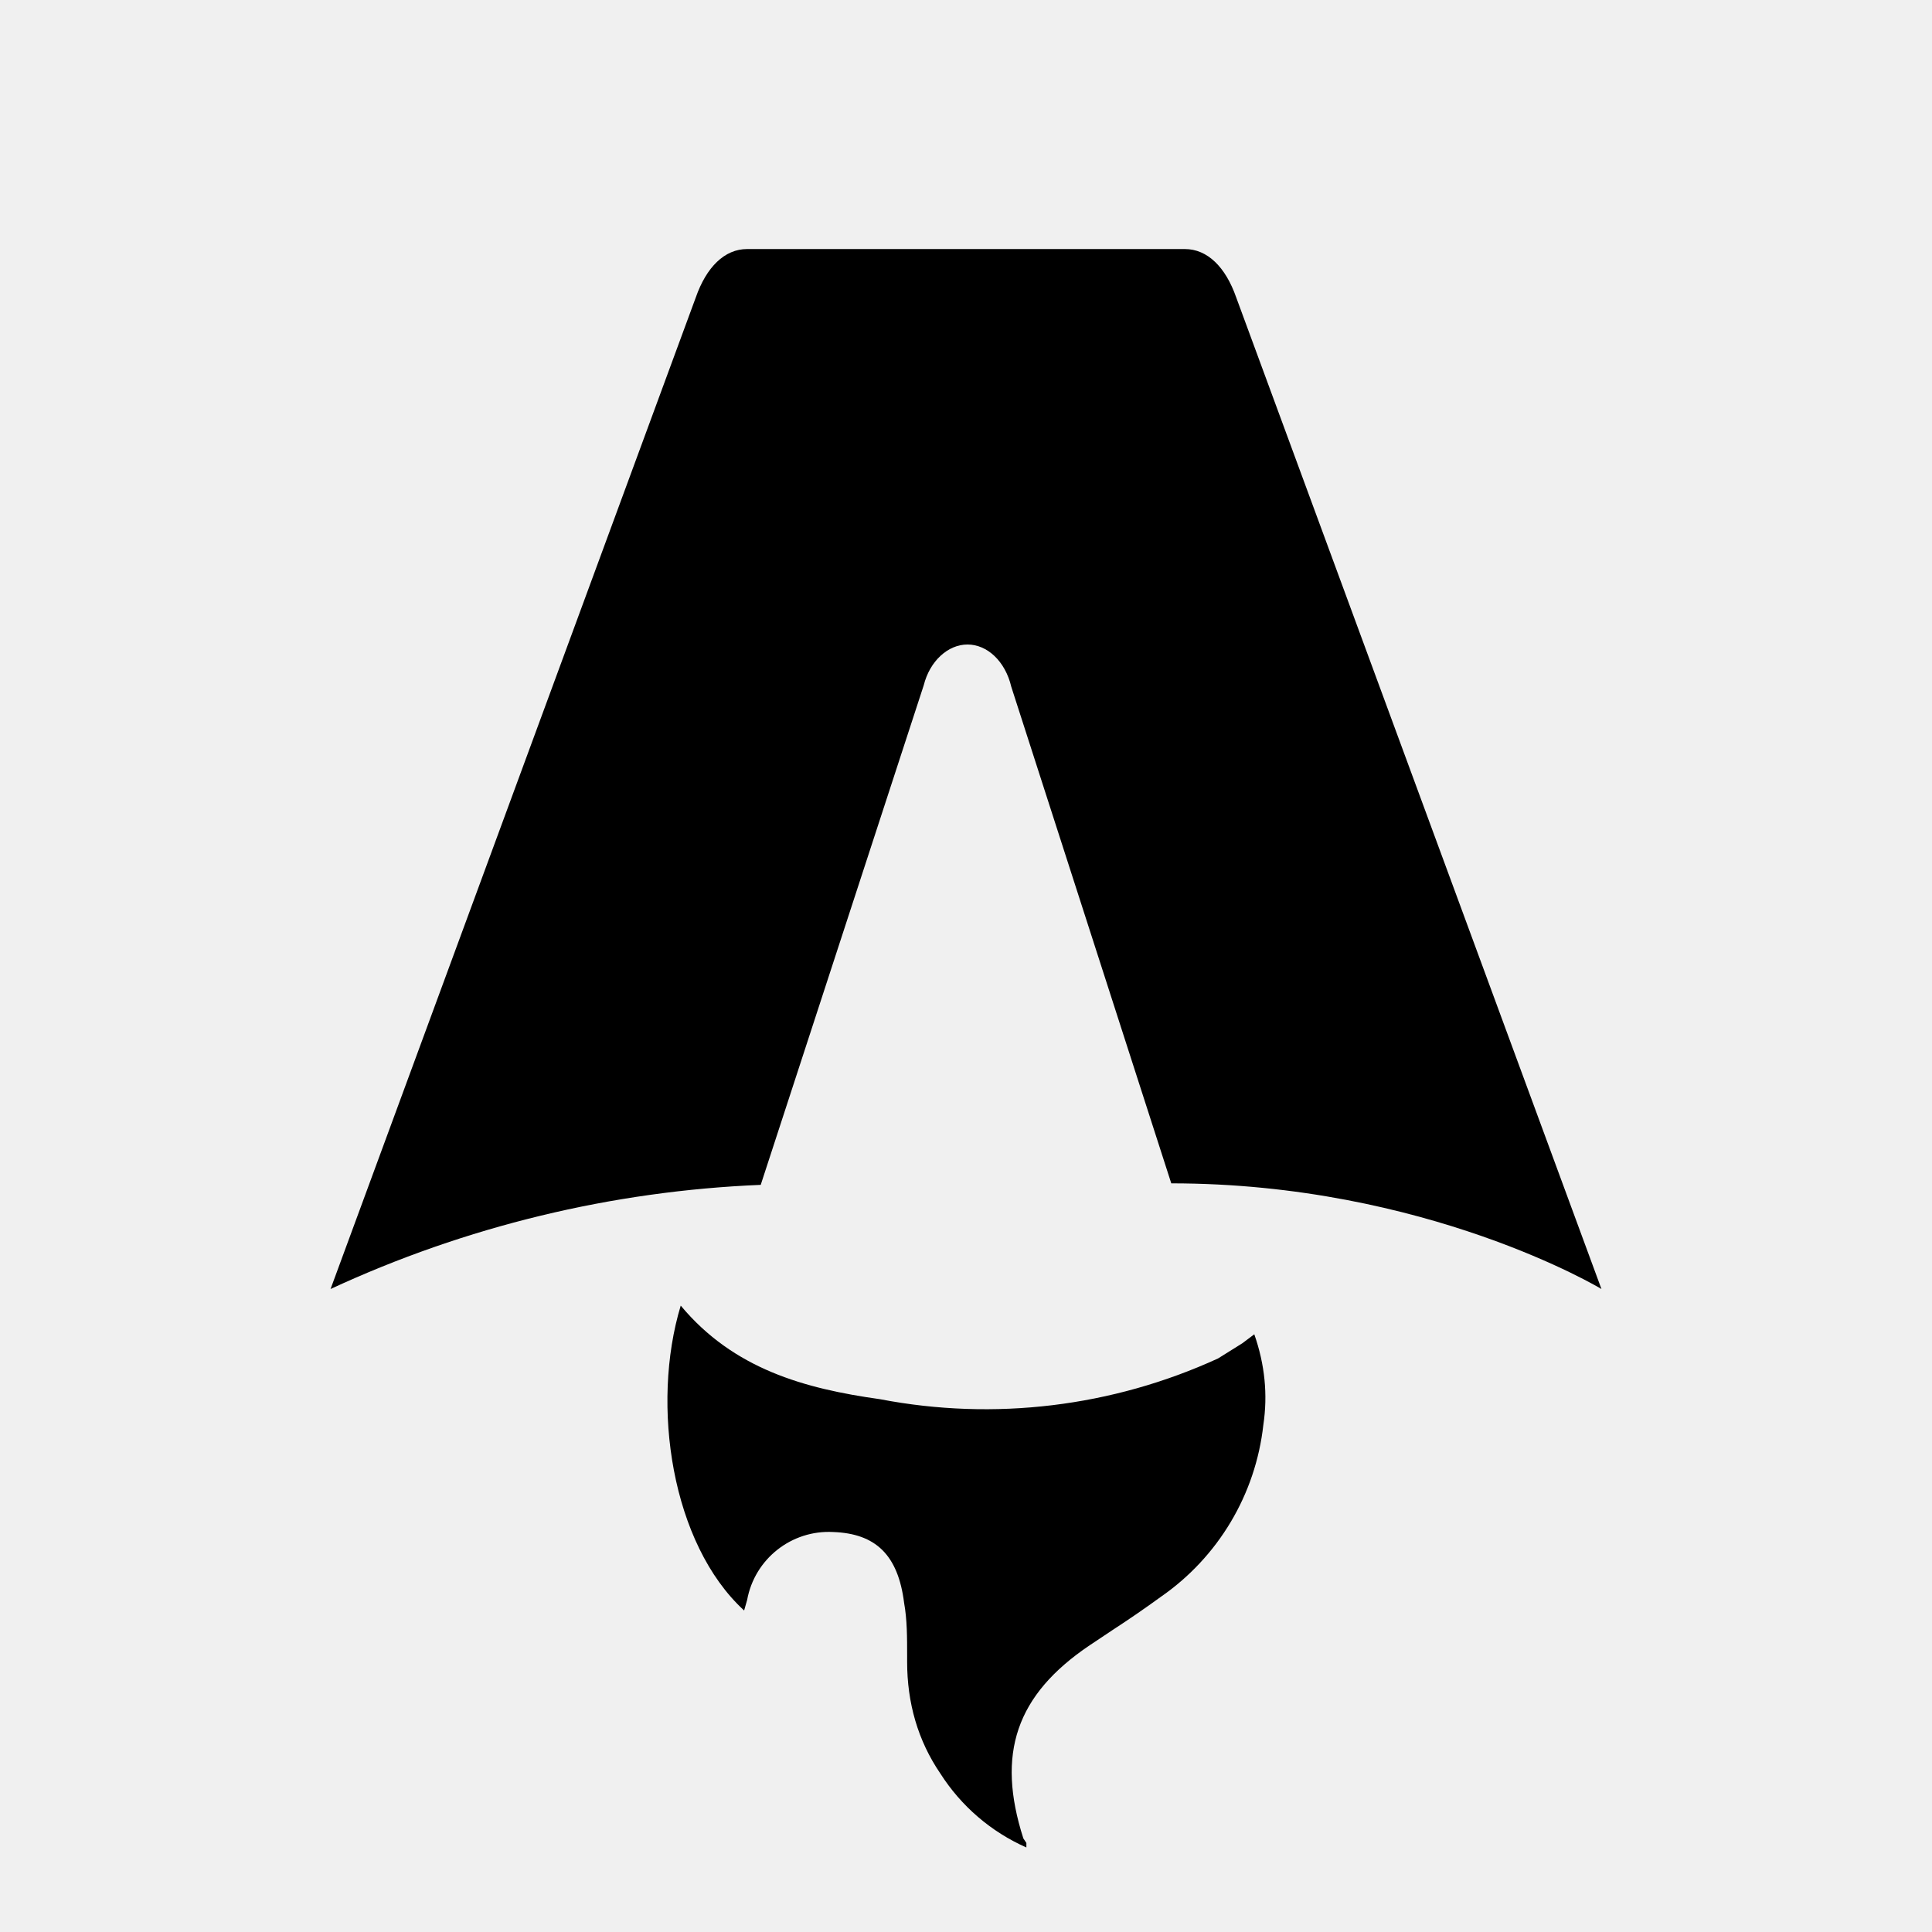
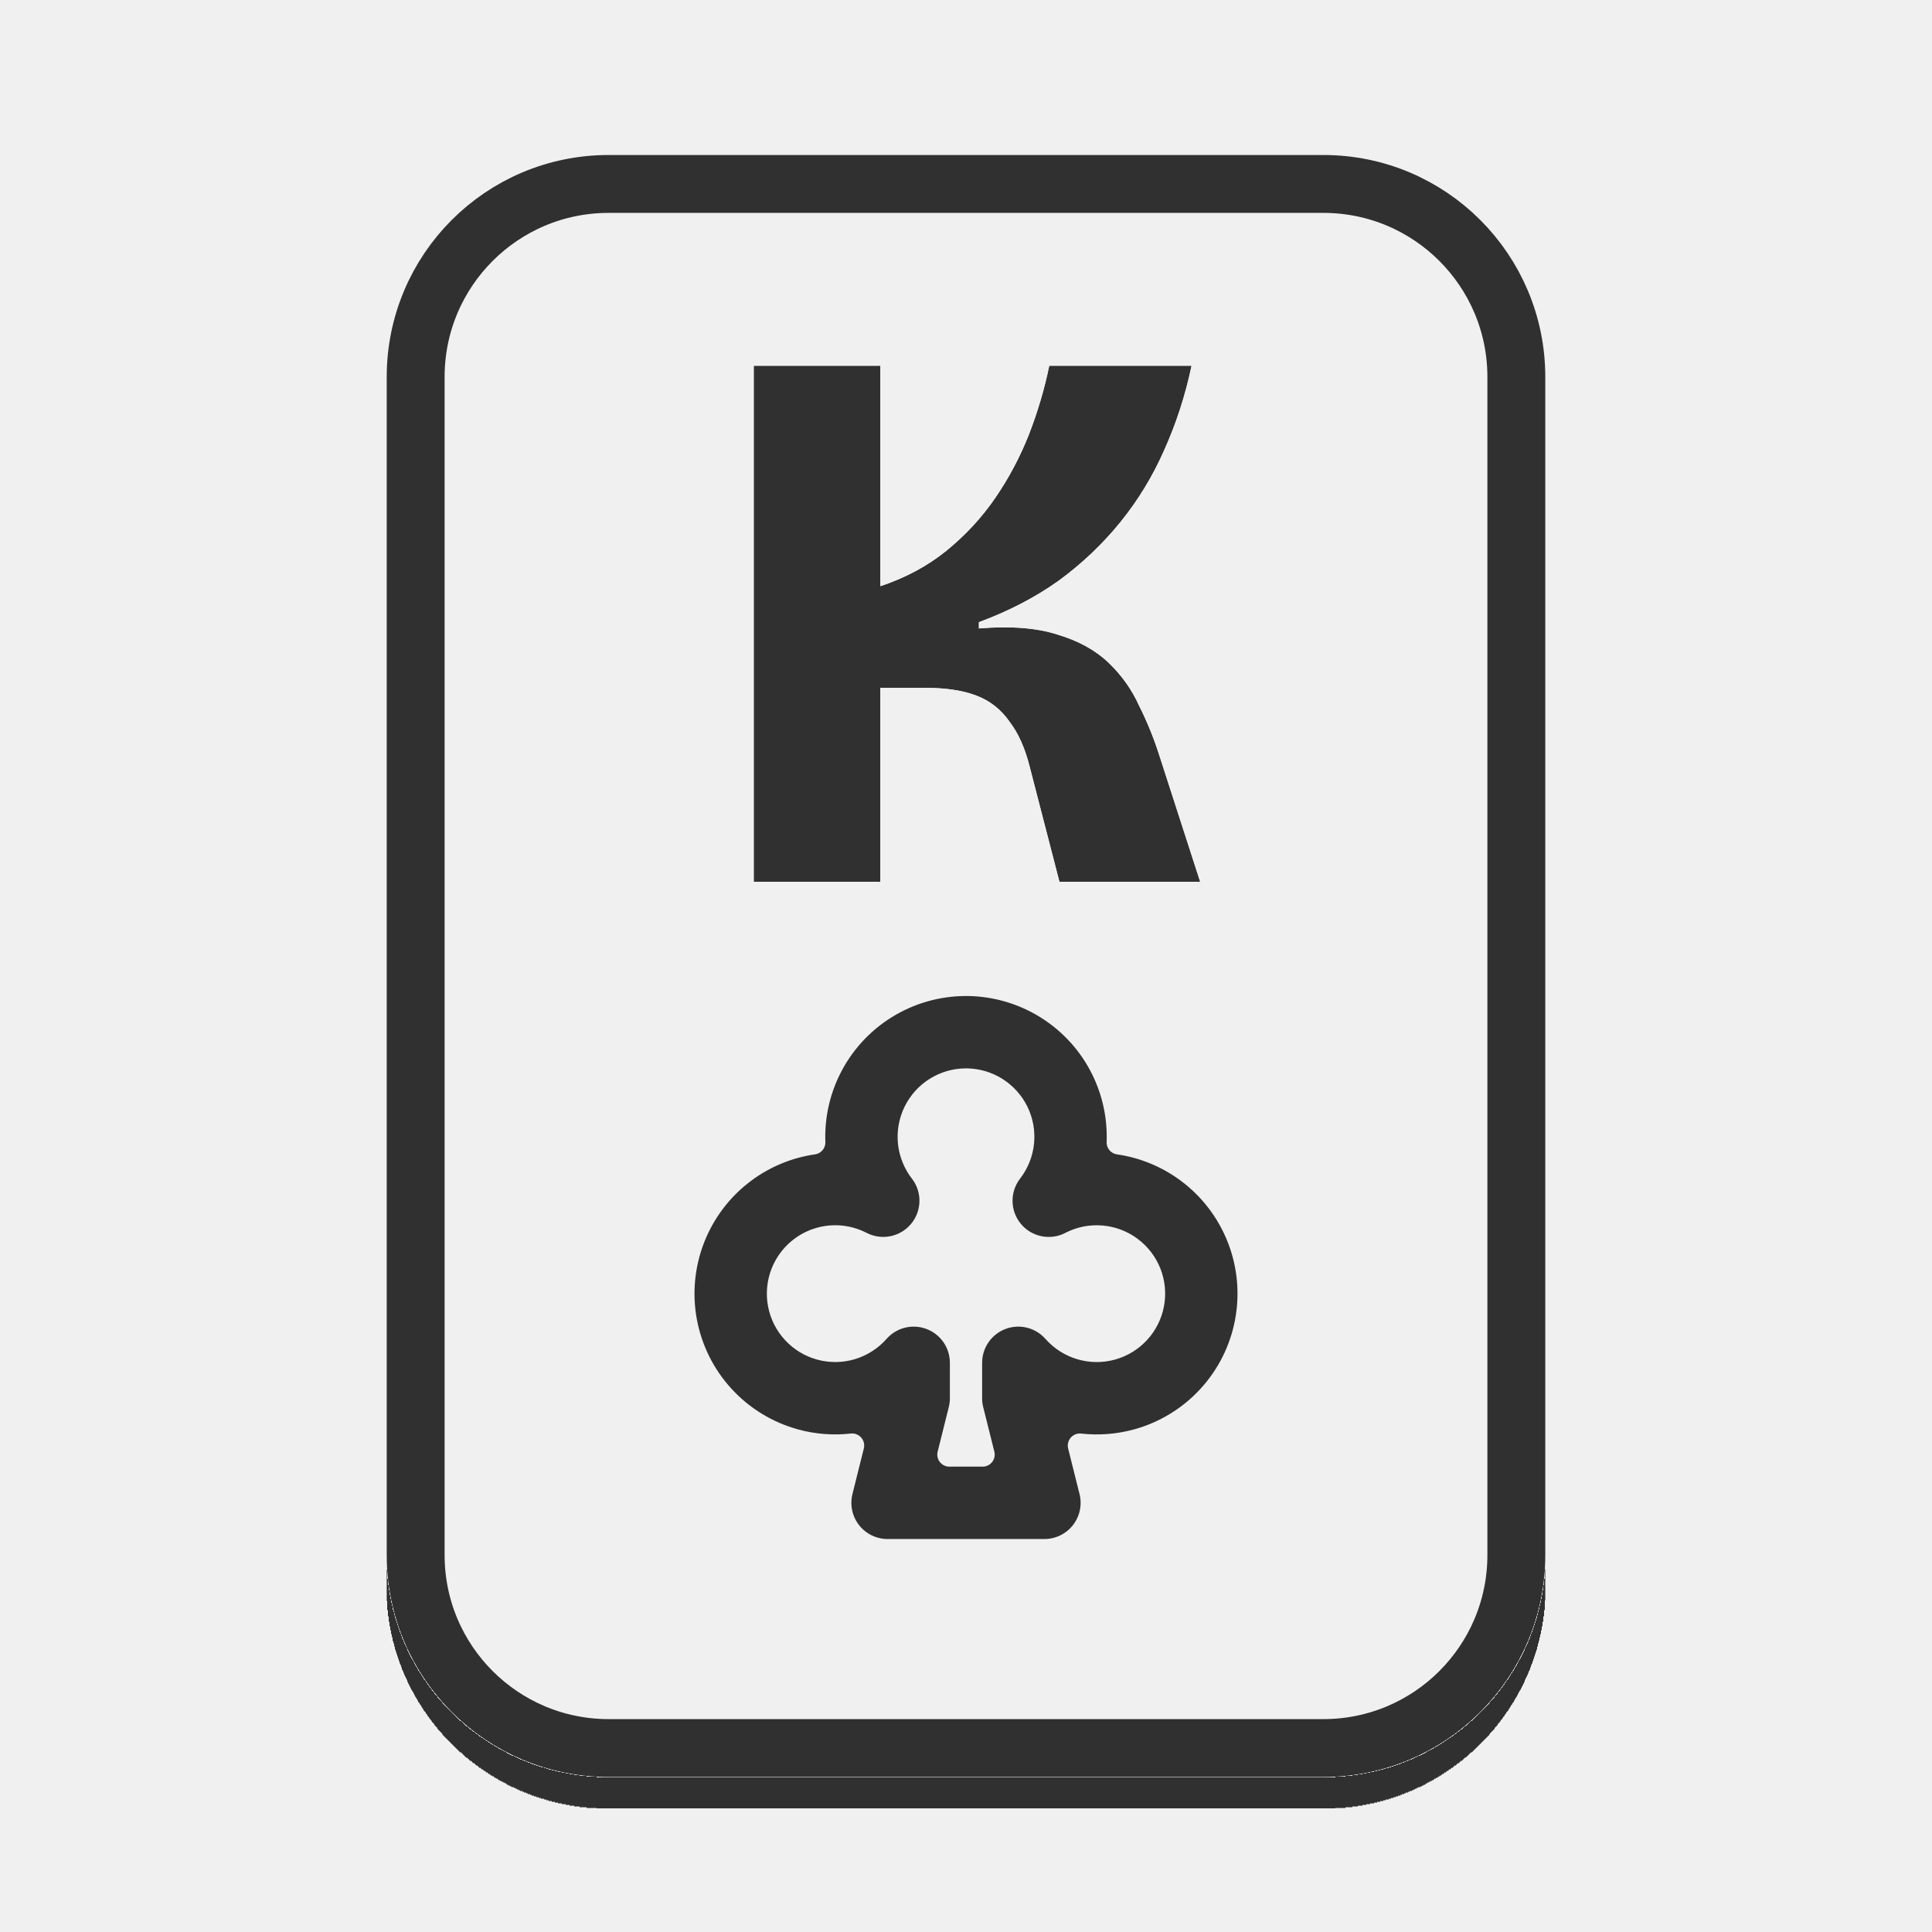
- <svg xmlns="http://www.w3.org/2000/svg" fill="none" viewBox="0 0 128 128">
-   <path d="M50.4 78.5a75.1 75.1 0 0 0-28.5 6.9l24.2-65.7c.7-2 1.9-3.2 3.4-3.2h29c1.5 0 2.7 1.2 3.4 3.2l24.2 65.7s-11.6-7-28.5-7L67 45.5c-.4-1.7-1.6-2.8-2.9-2.8-1.3 0-2.5 1.1-2.9 2.7L50.4 78.5Zm-1.1 28.2Zm-4.2-20.2c-2 6.6-.6 15.8 4.2 20.2a17.5 17.5 0 0 1 .2-.7 5.5 5.5 0 0 1 5.7-4.5c2.8.1 4.3 1.5 4.7 4.7.2 1.1.2 2.3.2 3.5v.4c0 2.7.7 5.2 2.2 7.4a13 13 0 0 0 5.7 4.9v-.3l-.2-.3c-1.8-5.6-.5-9.5 4.4-12.8l1.5-1a73 73 0 0 0 3.2-2.2 16 16 0 0 0 6.8-11.4c.3-2 .1-4-.6-6l-.8.6-1.6 1a37 37 0 0 1-22.4 2.7c-5-.7-9.7-2-13.2-6.2Z" />
-   <style>
-         path { fill: #000; }
-         @media (prefers-color-scheme: dark) {
-             path { fill: #FFF; }
-         }
-     </style>
+ <svg xmlns="http://www.w3.org/2000/svg" width="128" height="128" viewBox="0 0 128 128" fill="none">
+   <g filter="url(#filter0_d_2191_1770)">
+     <rect x="25.621" y="10.27" width="76.758" height="107.461" rx="14.702" fill="#F0F0F0" />
+     <rect x="27.539" y="12.187" width="72.922" height="103.626" rx="12.784" stroke="#303030" stroke-width="3.835" />
+     <mask id="path-3-outside-1_2191_1770" maskUnits="userSpaceOnUse" x="47.299" y="21.418" width="36" height="40" fill="black">
+       <rect fill="white" x="47.299" y="21.418" width="36" height="40" />
+       <path d="M49.936 58.418V24.23H58.327V38.837C59.985 38.285 61.435 37.508 62.679 36.506C63.956 35.47 65.044 34.296 65.942 32.984C66.84 31.672 67.582 30.273 68.169 28.788C68.757 27.268 69.206 25.749 69.516 24.23H78.944C78.53 26.198 77.925 28.063 77.131 29.824C76.371 31.551 75.404 33.139 74.23 34.59C73.056 36.04 71.692 37.335 70.138 38.475C68.584 39.58 66.823 40.495 64.854 41.22V41.635C66.961 41.462 68.705 41.6 70.086 42.049C71.467 42.463 72.59 43.085 73.453 43.914C74.317 44.743 74.99 45.692 75.473 46.763C75.991 47.799 76.423 48.852 76.768 49.923L79.514 58.418H70.19L68.221 50.803C67.91 49.56 67.462 48.559 66.874 47.799C66.322 47.005 65.597 46.435 64.699 46.089C63.801 45.744 62.661 45.571 61.28 45.571H58.327V58.418H49.936Z" />
+     </mask>
+     <path d="M49.936 58.418V24.23H58.327V38.837C59.985 38.285 61.435 37.508 62.679 36.506C63.956 35.47 65.044 34.296 65.942 32.984C66.84 31.672 67.582 30.273 68.169 28.788C68.757 27.268 69.206 25.749 69.516 24.23H78.944C78.53 26.198 77.925 28.063 77.131 29.824C76.371 31.551 75.404 33.139 74.23 34.59C73.056 36.04 71.692 37.335 70.138 38.475C68.584 39.58 66.823 40.495 64.854 41.22V41.635C66.961 41.462 68.705 41.6 70.086 42.049C71.467 42.463 72.59 43.085 73.453 43.914C74.317 44.743 74.99 45.692 75.473 46.763C75.991 47.799 76.423 48.852 76.768 49.923L79.514 58.418H70.19L68.221 50.803C67.91 49.56 67.462 48.559 66.874 47.799C66.322 47.005 65.597 46.435 64.699 46.089C63.801 45.744 62.661 45.571 61.28 45.571H58.327V58.418H49.936Z" fill="#303030" />
+     <path d="M49.936 58.418H47.379V60.975H49.936V58.418ZM49.936 24.23V21.673H47.379V24.23H49.936ZM58.327 24.23H60.884V21.673H58.327V24.23ZM58.327 38.837H55.77V42.385L59.136 41.263L58.327 38.837ZM62.679 36.506L64.283 38.497L64.289 38.492L62.679 36.506ZM65.942 32.984L63.832 31.54L63.832 31.54L65.942 32.984ZM68.169 28.788L70.547 29.728L70.551 29.719L70.555 29.709L68.169 28.788ZM69.516 24.23V21.673H67.43L67.011 23.717L69.516 24.23ZM78.944 24.23L81.446 24.756L82.095 21.673H78.944V24.23ZM77.131 29.824L74.8 28.773L74.795 28.784L74.791 28.794L77.131 29.824ZM74.23 34.59L72.243 32.981L72.243 32.981L74.23 34.59ZM70.138 38.475L71.62 40.558L71.635 40.548L71.65 40.537L70.138 38.475ZM64.854 41.22L63.97 38.821L62.297 39.437V41.22H64.854ZM64.854 41.635H62.297V44.41L65.063 44.183L64.854 41.635ZM70.086 42.049L69.296 44.481L69.323 44.49L69.351 44.498L70.086 42.049ZM73.453 43.914L71.682 45.758L71.682 45.758L73.453 43.914ZM75.473 46.763L73.143 47.815L73.164 47.861L73.186 47.906L75.473 46.763ZM76.768 49.923L74.335 50.708L74.335 50.709L76.768 49.923ZM79.514 58.418V60.975H83.027L81.947 57.632L79.514 58.418ZM70.19 58.418L67.714 59.058L68.21 60.975H70.19V58.418ZM68.221 50.803L65.741 51.423L65.743 51.433L65.746 51.443L68.221 50.803ZM66.874 47.799L64.775 49.259L64.812 49.312L64.851 49.362L66.874 47.799ZM64.699 46.089L63.781 48.476L63.781 48.476L64.699 46.089ZM58.327 45.571V43.014H55.77V45.571H58.327ZM58.327 58.418V60.975H60.884V58.418H58.327ZM49.936 58.418H52.492V24.23H49.936H47.379V58.418H49.936ZM49.936 24.23V26.786H58.327V24.23V21.673H49.936V24.23ZM58.327 24.23H55.77V38.837H58.327H60.884V24.23H58.327ZM58.327 38.837L59.136 41.263C61.055 40.623 62.781 39.707 64.283 38.497L62.679 36.506L61.075 34.515C60.09 35.308 58.915 35.946 57.519 36.412L58.327 38.837ZM62.679 36.506L64.289 38.492C65.752 37.306 67.01 35.951 68.052 34.428L65.942 32.984L63.832 31.54C63.078 32.641 62.161 33.634 61.068 34.52L62.679 36.506ZM65.942 32.984L68.052 34.428C69.058 32.957 69.89 31.39 70.547 29.728L68.169 28.788L65.792 27.848C65.274 29.156 64.622 30.386 63.832 31.54L65.942 32.984ZM68.169 28.788L70.555 29.709C71.19 28.064 71.68 26.408 72.021 24.742L69.516 24.23L67.011 23.717C66.73 25.09 66.323 26.473 65.784 27.866L68.169 28.788ZM69.516 24.23V26.786H78.944V24.23V21.673H69.516V24.23ZM78.944 24.23L76.442 23.703C76.064 25.498 75.516 27.186 74.8 28.773L77.131 29.824L79.462 30.875C80.335 28.939 80.995 26.898 81.446 24.756L78.944 24.23ZM77.131 29.824L74.791 28.794C74.121 30.315 73.273 31.709 72.243 32.981L74.23 34.59L76.217 36.198C77.536 34.57 78.621 32.786 79.471 30.854L77.131 29.824ZM74.23 34.59L72.243 32.981C71.212 34.255 70.008 35.399 68.626 36.413L70.138 38.475L71.65 40.537C73.375 39.271 74.9 37.825 76.217 36.198L74.23 34.59ZM70.138 38.475L68.656 36.391C67.304 37.352 65.747 38.166 63.97 38.821L64.854 41.22L65.738 43.619C67.898 42.824 69.864 41.807 71.62 40.558L70.138 38.475ZM64.854 41.22H62.297V41.635H64.854H67.411V41.22H64.854ZM64.854 41.635L65.063 44.183C66.973 44.026 68.348 44.173 69.296 44.481L70.086 42.049L70.876 39.617C69.061 39.027 66.949 38.897 64.645 39.086L64.854 41.635ZM70.086 42.049L69.351 44.498C70.423 44.819 71.166 45.262 71.682 45.758L73.453 43.914L75.224 42.069C74.014 40.908 72.512 40.107 70.821 39.6L70.086 42.049ZM73.453 43.914L71.682 45.758C72.315 46.365 72.796 47.048 73.143 47.815L75.473 46.763L77.804 45.71C77.183 44.337 76.318 43.12 75.224 42.069L73.453 43.914ZM75.473 46.763L73.186 47.906C73.648 48.83 74.031 49.764 74.335 50.708L76.768 49.923L79.202 49.138C78.816 47.941 78.334 46.768 77.76 45.619L75.473 46.763ZM76.768 49.923L74.335 50.709L77.081 59.204L79.514 58.418L81.947 57.632L79.201 49.136L76.768 49.923ZM79.514 58.418V55.861H70.19V58.418V60.975H79.514V58.418ZM70.19 58.418L72.665 57.778L70.697 50.163L68.221 50.803L65.746 51.443L67.714 59.058L70.19 58.418ZM68.221 50.803L70.702 50.183C70.332 48.706 69.76 47.351 68.898 46.235L66.874 47.799L64.851 49.362C65.163 49.766 65.488 50.414 65.741 51.423L68.221 50.803ZM66.874 47.799L68.973 46.339C68.13 45.127 66.995 44.233 65.617 43.703L64.699 46.089L63.781 48.476C64.198 48.636 64.513 48.882 64.775 49.259L66.874 47.799ZM64.699 46.089L65.617 43.703C64.328 43.207 62.85 43.014 61.28 43.014V45.571V48.128C62.473 48.128 63.274 48.281 63.781 48.476L64.699 46.089ZM61.28 45.571V43.014H58.327V45.571V48.128H61.28V45.571ZM58.327 45.571H55.77V58.418H58.327H60.884V45.571H58.327ZM58.327 58.418V55.861H49.936V58.418V60.975H58.327V58.418Z" fill="#F0F0F0" mask="url(#path-3-outside-1_2191_1770)" />
+     <path d="M56.456 95.77C55.186 95.912 53.894 95.812 52.651 95.47C50.823 94.966 49.172 93.96 47.888 92.564C46.603 91.169 45.737 89.44 45.387 87.576C45.037 85.712 45.218 83.787 45.908 82.02C46.599 80.254 47.771 78.716 49.293 77.584C50.644 76.578 52.223 75.928 53.884 75.688C53.822 74.02 54.174 72.359 54.912 70.855C55.746 69.156 57.038 67.724 58.644 66.723C60.249 65.721 62.104 65.191 63.996 65.189H64.007L64.17 65.19H64.177C66.008 65.223 67.798 65.752 69.355 66.722C70.961 67.723 72.255 69.154 73.089 70.853C73.827 72.358 74.178 74.02 74.116 75.689C75.777 75.929 77.356 76.579 78.707 77.585C80.229 78.717 81.402 80.255 82.093 82.022C82.783 83.788 82.963 85.713 82.613 87.577C82.263 89.441 81.397 91.17 80.112 92.565C78.828 93.961 77.177 94.968 75.348 95.471C74.104 95.813 72.813 95.913 71.542 95.772L72.297 98.791C72.536 99.746 72.322 100.758 71.716 101.533C71.11 102.309 70.18 102.763 69.196 102.763H58.803C57.819 102.763 56.89 102.309 56.284 101.533C55.678 100.757 55.464 99.746 55.702 98.791L56.456 95.77ZM63.934 71.581L63.935 71.582C63.26 71.594 62.6 71.789 62.026 72.147C61.434 72.516 60.958 73.044 60.65 73.67C60.343 74.296 60.217 74.996 60.287 75.69C60.349 76.298 60.559 76.879 60.895 77.385L61.048 77.597L61.058 77.61L61.12 77.695L61.131 77.709C61.962 78.886 61.903 80.482 60.974 81.598C60.014 82.749 58.383 83.079 57.052 82.391C56.431 82.07 55.731 81.93 55.034 81.986C54.424 82.036 53.837 82.235 53.324 82.564L53.109 82.713C52.549 83.13 52.116 83.697 51.861 84.348C51.607 84.999 51.54 85.709 51.669 86.397C51.798 87.084 52.117 87.721 52.591 88.235C53.064 88.75 53.673 89.121 54.348 89.307C55.022 89.492 55.734 89.484 56.404 89.284C57.075 89.084 57.675 88.7 58.138 88.176C58.962 87.241 60.248 86.877 61.43 87.222L61.665 87.3L61.894 87.397C63.008 87.919 63.731 89.044 63.731 90.29V92.637C63.731 92.898 63.699 93.158 63.636 93.412L62.897 96.37H65.103L64.363 93.412C64.3 93.159 64.269 92.898 64.269 92.637V90.29C64.269 88.961 65.091 87.77 66.335 87.3C67.579 86.83 68.983 87.179 69.862 88.177C70.325 88.701 70.925 89.085 71.595 89.285C72.265 89.485 72.978 89.493 73.652 89.308C74.327 89.122 74.936 88.751 75.409 88.236C75.883 87.722 76.202 87.085 76.331 86.397C76.46 85.71 76.394 85 76.14 84.349C75.885 83.697 75.452 83.131 74.891 82.714C74.33 82.296 73.663 82.045 72.966 81.988C72.291 81.933 71.613 82.062 71.007 82.362L70.947 82.392L70.948 82.393C69.617 83.081 67.985 82.751 67.025 81.6C66.066 80.448 66.035 78.784 66.952 77.598C67.379 77.046 67.642 76.385 67.713 75.69C67.783 74.996 67.658 74.296 67.351 73.67C67.043 73.043 66.566 72.516 65.974 72.147C65.4 71.789 64.74 71.594 64.065 71.582V71.581H63.934Z" fill="#303030" stroke="#F0F0F0" stroke-width="1.598" stroke-linecap="round" stroke-linejoin="round" />
+   </g>
+   <defs>
+     <filter id="filter0_d_2191_1770" x="25.621" y="10.27" width="76.758" height="109.538" filterUnits="userSpaceOnUse" color-interpolation-filters="sRGB">
+       <feFlood flood-opacity="0" result="BackgroundImageFix" />
+       <feColorMatrix in="SourceAlpha" type="matrix" values="0 0 0 0 0 0 0 0 0 0 0 0 0 0 0 0 0 0 127 0" result="hardAlpha" />
+       <feOffset dy="2.077" />
+       <feComposite in2="hardAlpha" operator="out" />
+       <feColorMatrix type="matrix" values="0 0 0 0 0.188 0 0 0 0 0.188 0 0 0 0 0.188 0 0 0 1 0" />
+       <feBlend mode="normal" in2="BackgroundImageFix" result="effect1_dropShadow_2191_1770" />
+       <feBlend mode="normal" in="SourceGraphic" in2="effect1_dropShadow_2191_1770" result="shape" />
+     </filter>
+   </defs>
</svg>
